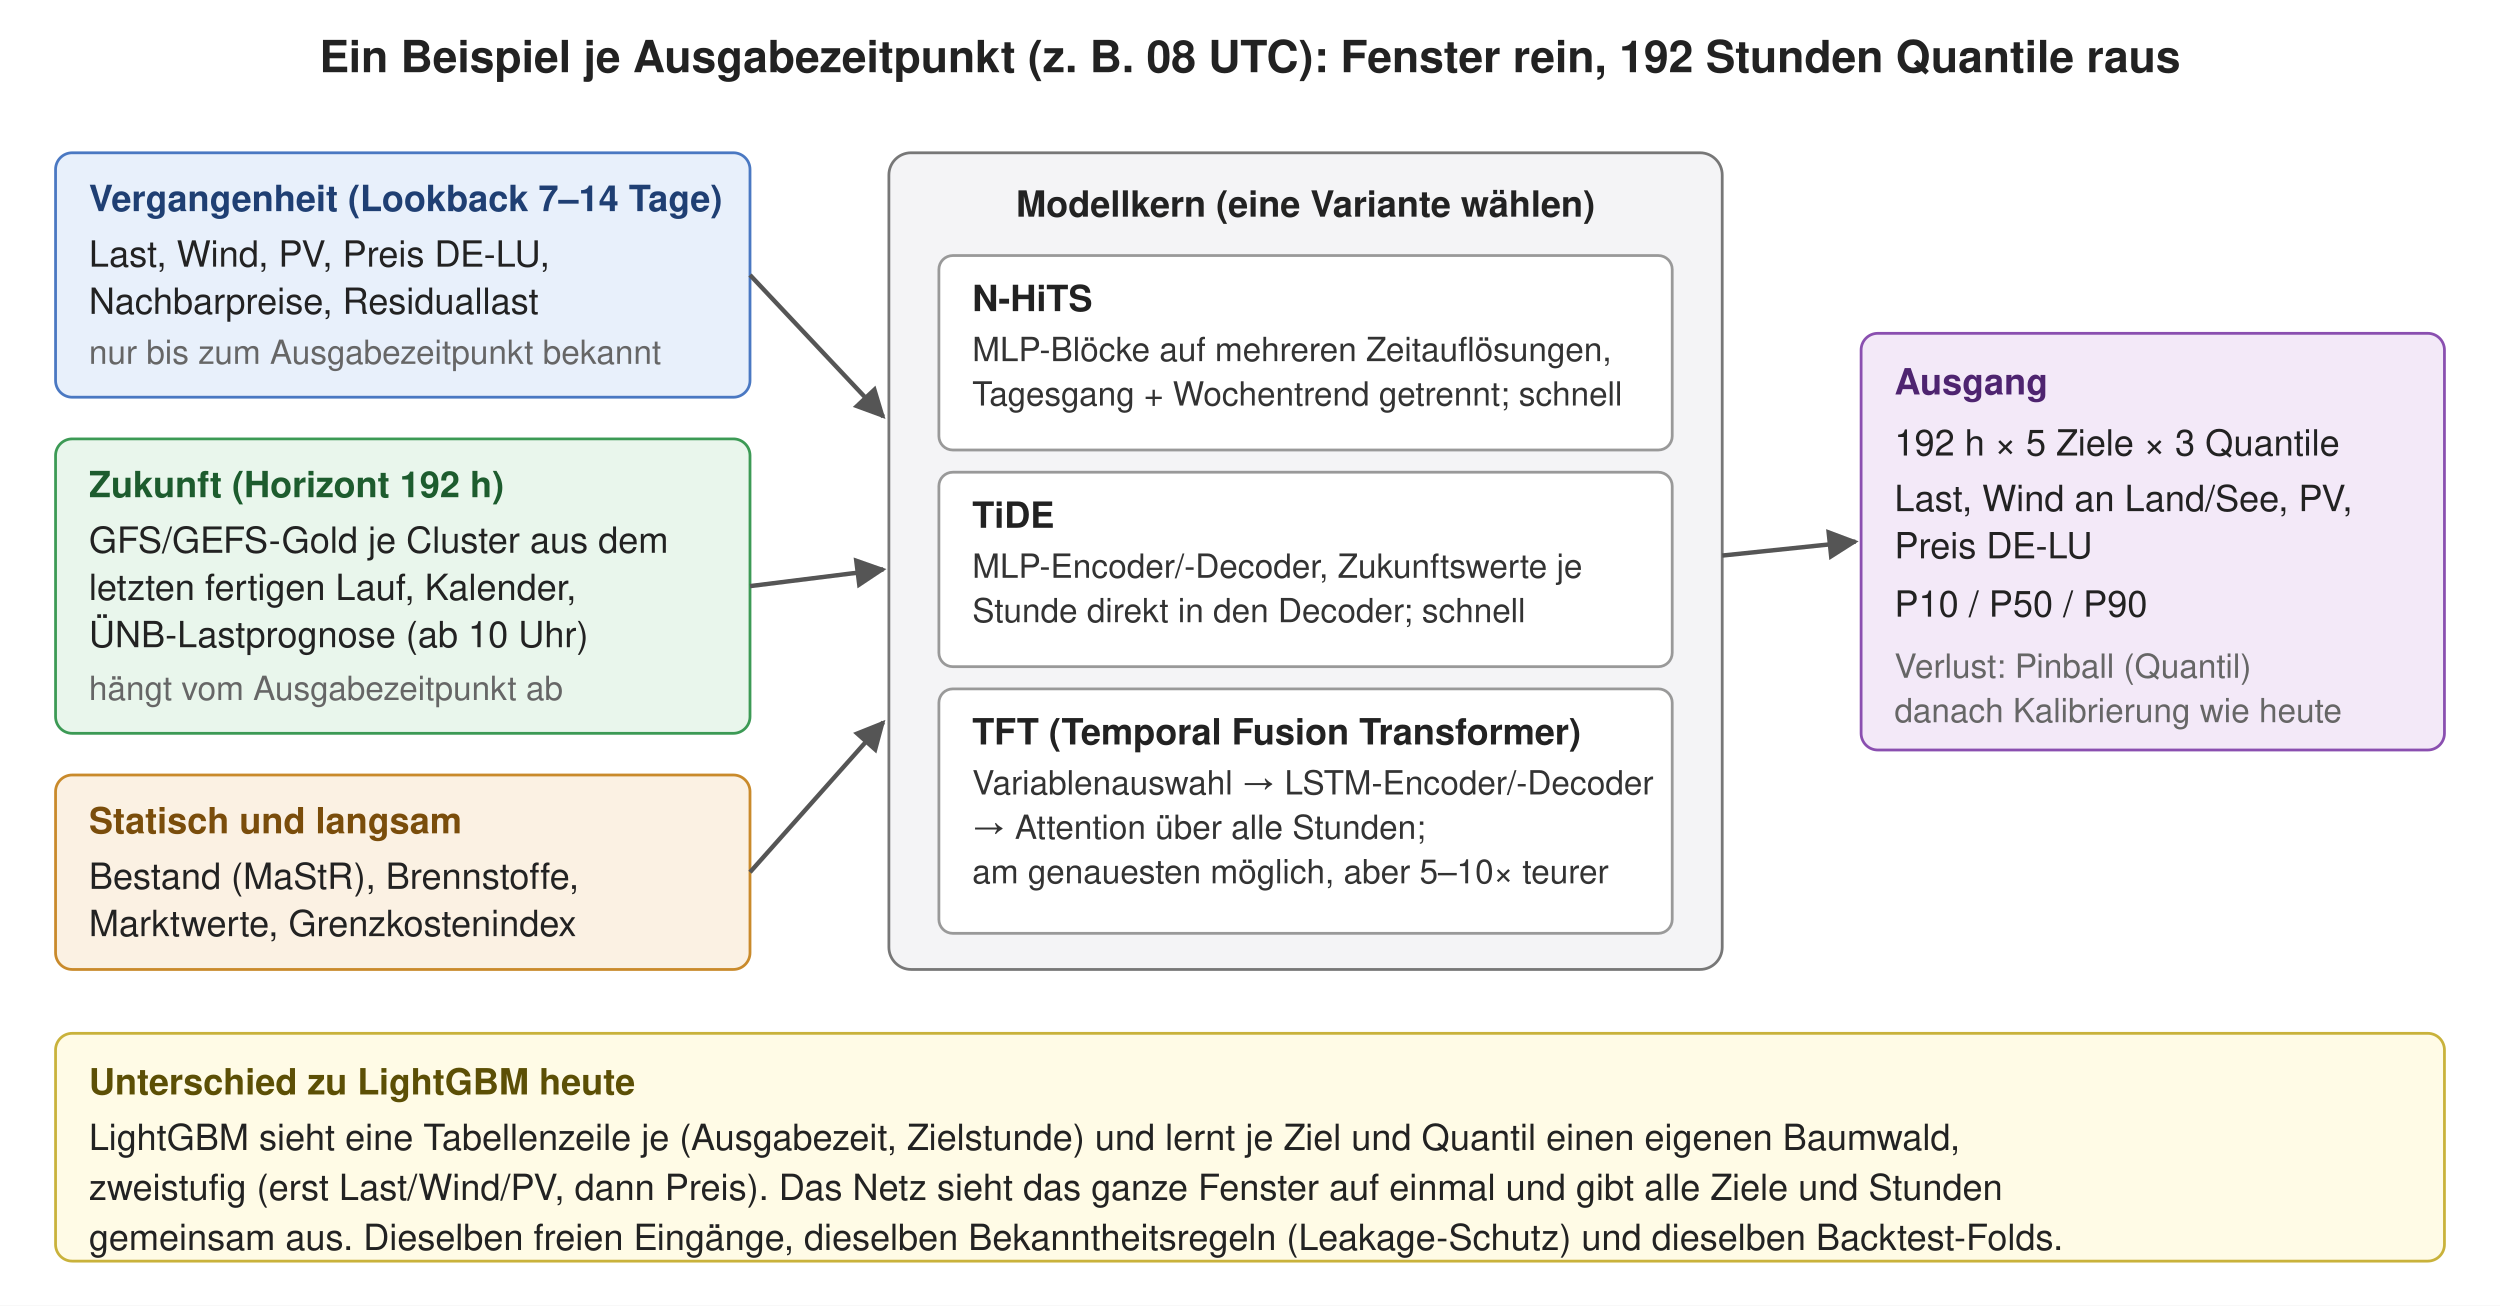
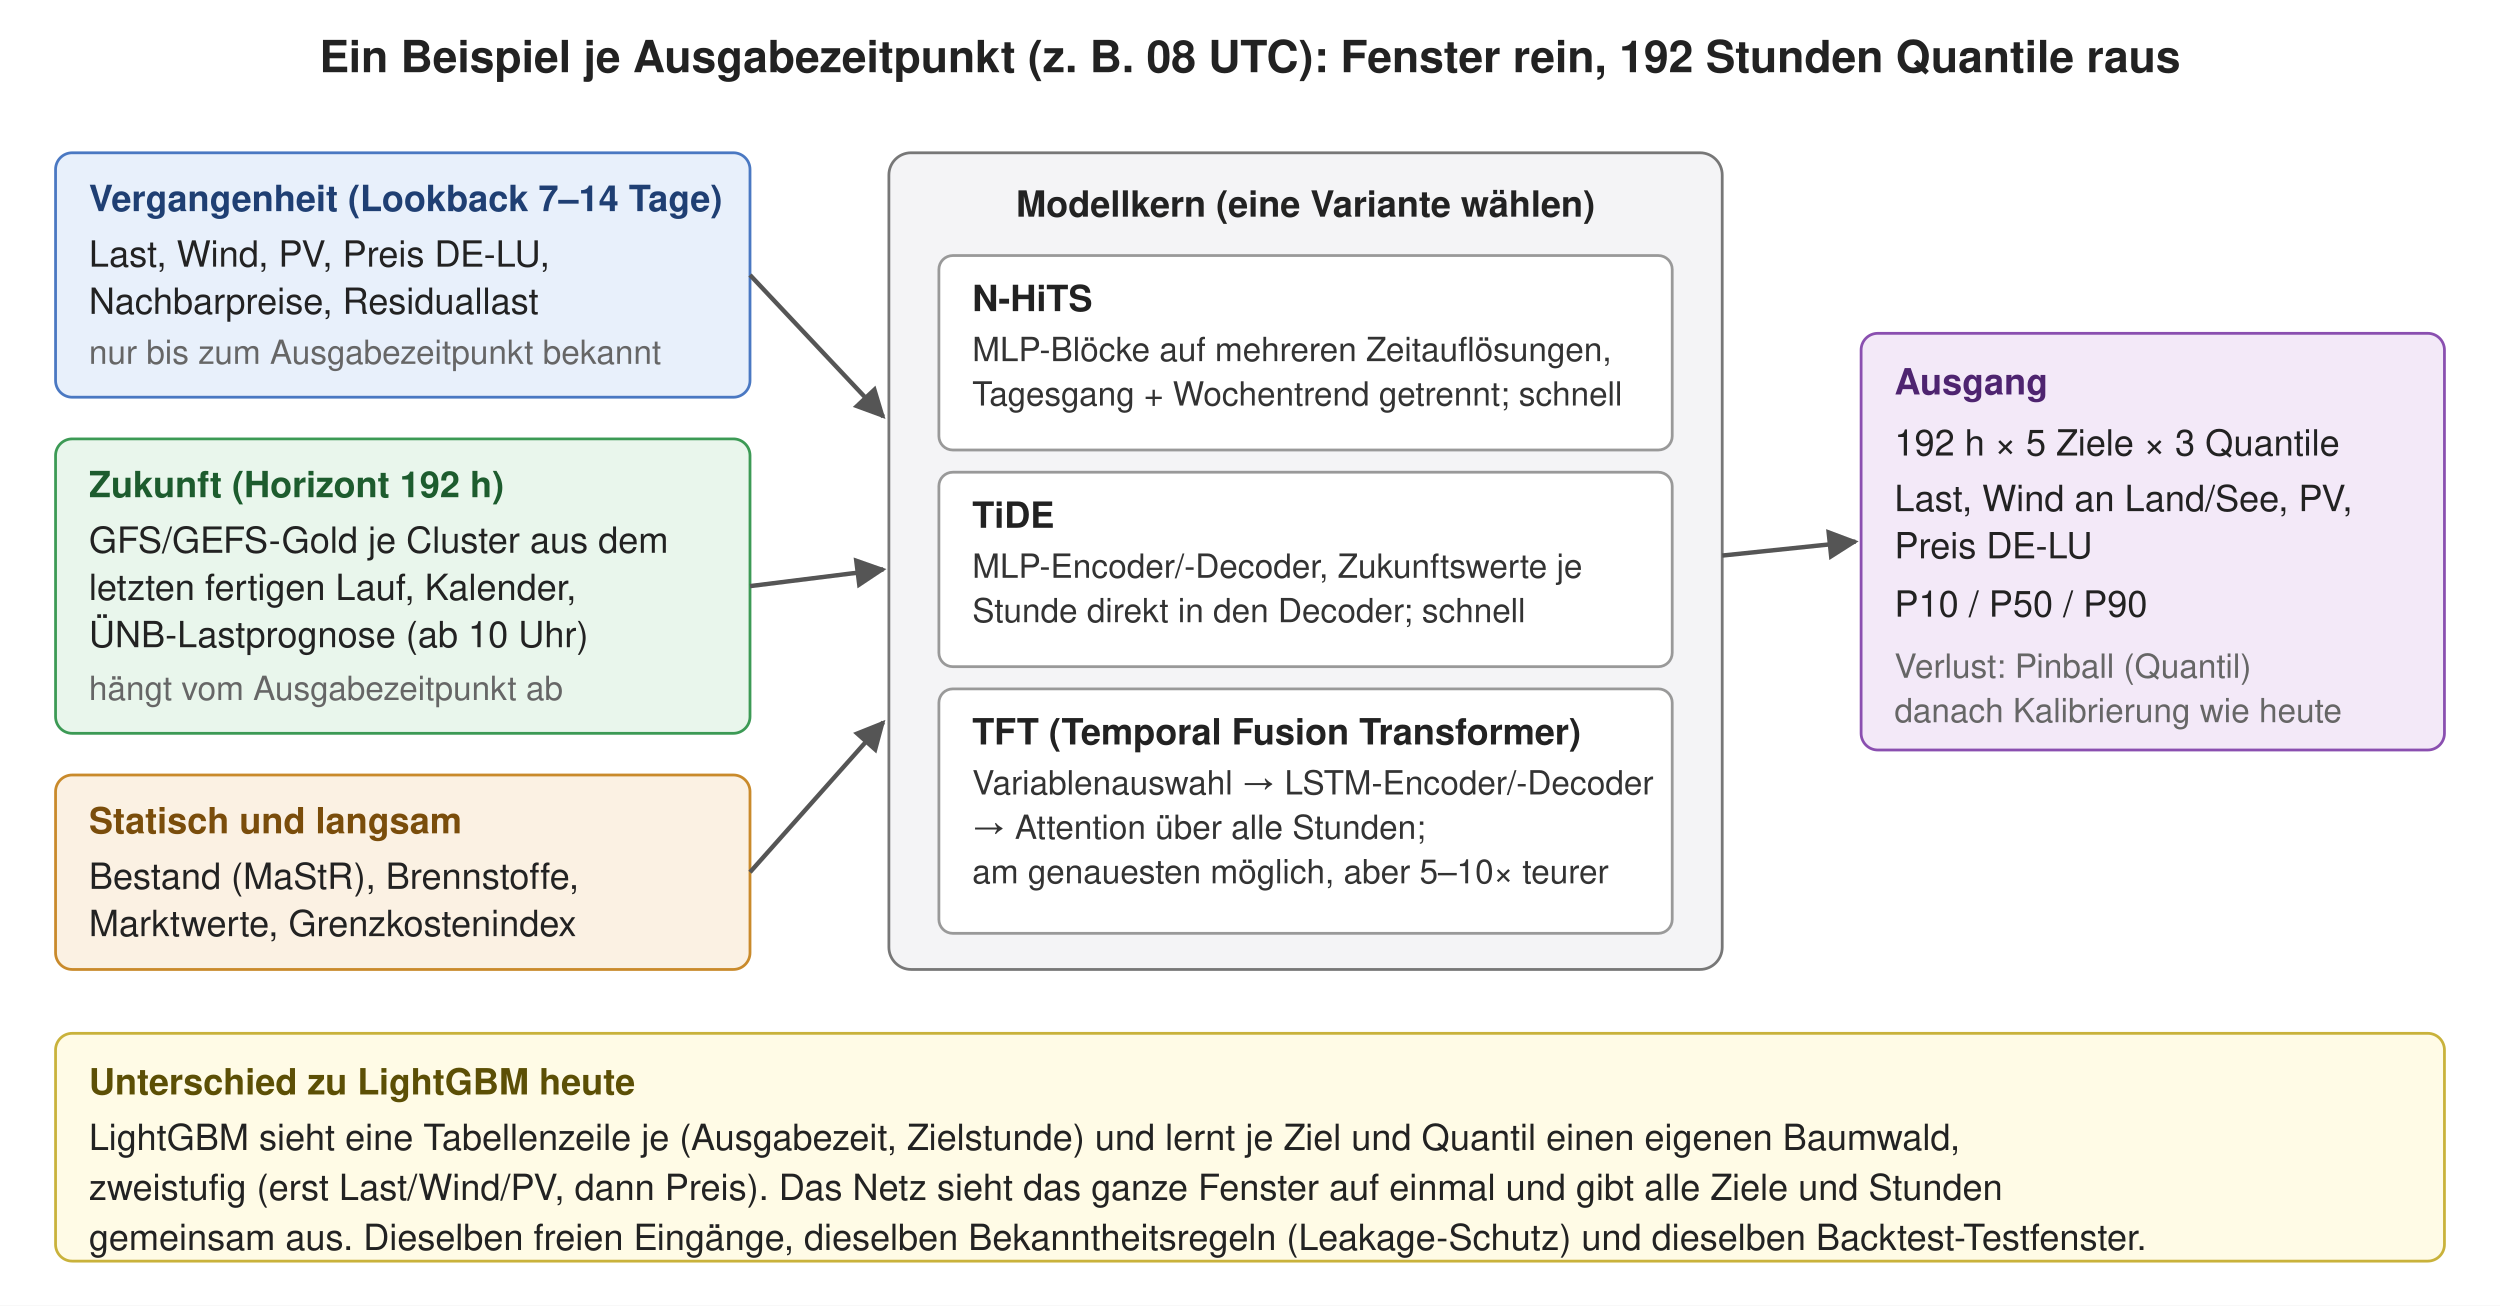
<svg xmlns="http://www.w3.org/2000/svg" viewBox="0 0 900 470" font-family="Helvetica, Arial, sans-serif" font-size="13">
  <defs>
    <marker id="pfeil" viewBox="0 0 10 10" refX="9" refY="5" markerWidth="7" markerHeight="7" orient="auto">
      <path d="M0,0 L10,5 L0,10 z" fill="#555" />
    </marker>
  </defs>
  <rect width="900" height="470" fill="#ffffff" />
  <text x="450" y="26" text-anchor="middle" font-size="16" font-weight="bold" fill="#222">Ein Beispiel je Ausgabezeitpunkt (z. B. 08 UTC): Fenster rein, 192 Stunden Quantile raus</text>
  <g>
    <rect x="20" y="55" width="250" height="88" rx="6" fill="#e8f0fb" stroke="#4a78c2" />
    <text x="32" y="76" font-weight="bold" fill="#1f3f73">Vergangenheit (Lookback 7–14 Tage)</text>
    <text x="32" y="96" fill="#222">Last, Wind, PV, Preis DE-LU,</text>
    <text x="32" y="113" fill="#222">Nachbarpreise, Residuallast</text>
    <text x="32" y="131" fill="#666" font-size="12">nur bis zum Ausgabezeitpunkt bekannt</text>
    <rect x="20" y="158" width="250" height="106" rx="6" fill="#e9f6ec" stroke="#3c9a55" />
    <text x="32" y="179" font-weight="bold" fill="#1d5c2e">Zukunft (Horizont 192 h)</text>
    <text x="32" y="199" fill="#222">GFS/GEFS-Gold je Cluster aus dem</text>
    <text x="32" y="216" fill="#222">letzten fertigen Lauf, Kalender,</text>
    <text x="32" y="233" fill="#222">ÜNB-Lastprognose (ab 10 Uhr)</text>
    <text x="32" y="252" fill="#666" font-size="12">hängt vom Ausgabezeitpunkt ab</text>
    <rect x="20" y="279" width="250" height="70" rx="6" fill="#fbf1e3" stroke="#c98a2b" />
    <text x="32" y="300" font-weight="bold" fill="#7a4d0b">Statisch und langsam</text>
    <text x="32" y="320" fill="#222">Bestand (MaStR), Brennstoffe,</text>
    <text x="32" y="337" fill="#222">Marktwerte, Grenzkostenindex</text>
  </g>
  <rect x="320" y="55" width="300" height="294" rx="8" fill="#f4f4f6" stroke="#777" />
  <text x="470" y="78" text-anchor="middle" font-weight="bold" fill="#222">Modellkern (eine Variante wählen)</text>
  <rect x="338" y="92" width="264" height="70" rx="5" fill="#ffffff" stroke="#999" />
  <text x="350" y="112" font-weight="bold" fill="#222">N-HiTS</text>
  <text x="350" y="130" fill="#333" font-size="12">MLP-Blöcke auf mehreren Zeitauflösungen,</text>
  <text x="350" y="146" fill="#333" font-size="12">Tagesgang + Wochentrend getrennt; schnell</text>
  <rect x="338" y="170" width="264" height="70" rx="5" fill="#ffffff" stroke="#999" />
  <text x="350" y="190" font-weight="bold" fill="#222">TiDE</text>
  <text x="350" y="208" fill="#333" font-size="12">MLP-Encoder/-Decoder, Zukunftswerte je</text>
  <text x="350" y="224" fill="#333" font-size="12">Stunde direkt in den Decoder; schnell</text>
  <rect x="338" y="248" width="264" height="88" rx="5" fill="#ffffff" stroke="#999" />
  <text x="350" y="268" font-weight="bold" fill="#222">TFT (Temporal Fusion Transformer)</text>
  <text x="350" y="286" fill="#333" font-size="12">Variablenauswahl → LSTM-Encoder/-Decoder</text>
  <text x="350" y="302" fill="#333" font-size="12">→ Attention über alle Stunden;</text>
  <text x="350" y="318" fill="#333" font-size="12">am genauesten möglich, aber 5–10× teurer</text>
  <rect x="670" y="120" width="210" height="150" rx="6" fill="#f3e9f8" stroke="#8a4fb0" />
  <text x="682" y="142" font-weight="bold" fill="#4e2470">Ausgang</text>
  <text x="682" y="164" fill="#222">192 h × 5 Ziele × 3 Quantile</text>
  <text x="682" y="184" fill="#222">Last, Wind an Land/See, PV,</text>
  <text x="682" y="201" fill="#222">Preis DE-LU</text>
  <text x="682" y="222" fill="#222">P10 / P50 / P90</text>
  <text x="682" y="244" fill="#666" font-size="12">Verlust: Pinball (Quantil)</text>
  <text x="682" y="260" fill="#666" font-size="12">danach Kalibrierung wie heute</text>
  <line x1="270" y1="99" x2="318" y2="150" stroke="#555" stroke-width="1.6" marker-end="url(#pfeil)" />
  <line x1="270" y1="211" x2="318" y2="205" stroke="#555" stroke-width="1.6" marker-end="url(#pfeil)" />
  <line x1="270" y1="314" x2="318" y2="260" stroke="#555" stroke-width="1.6" marker-end="url(#pfeil)" />
  <line x1="620" y1="200" x2="668" y2="195" stroke="#555" stroke-width="1.6" marker-end="url(#pfeil)" />
  <rect x="20" y="372" width="860" height="82" rx="6" fill="#fffbe6" stroke="#c9b23b" />
  <text x="32" y="394" font-weight="bold" fill="#5c4f05">Unterschied zu LightGBM heute</text>
  <text x="32" y="414" fill="#222">LightGBM sieht eine Tabellenzeile je (Ausgabezeit, Zielstunde) und lernt je Ziel und Quantil einen eigenen Baumwald,</text>
  <text x="32" y="432" fill="#222">zweistufig (erst Last/Wind/PV, dann Preis). Das Netz sieht das ganze Fenster auf einmal und gibt alle Ziele und Stunden</text>
-   <text x="32" y="450" fill="#222">gemeinsam aus. Dieselben freien Eingänge, dieselben Bekanntheitsregeln (Leakage-Schutz) und dieselben Backtest-Folds.</text>
+   <text x="32" y="450" fill="#222">gemeinsam aus. Dieselben freien Eingänge, dieselben Bekanntheitsregeln (Leakage-Schutz) und dieselben Backtest-Testfenster.</text>
</svg>
